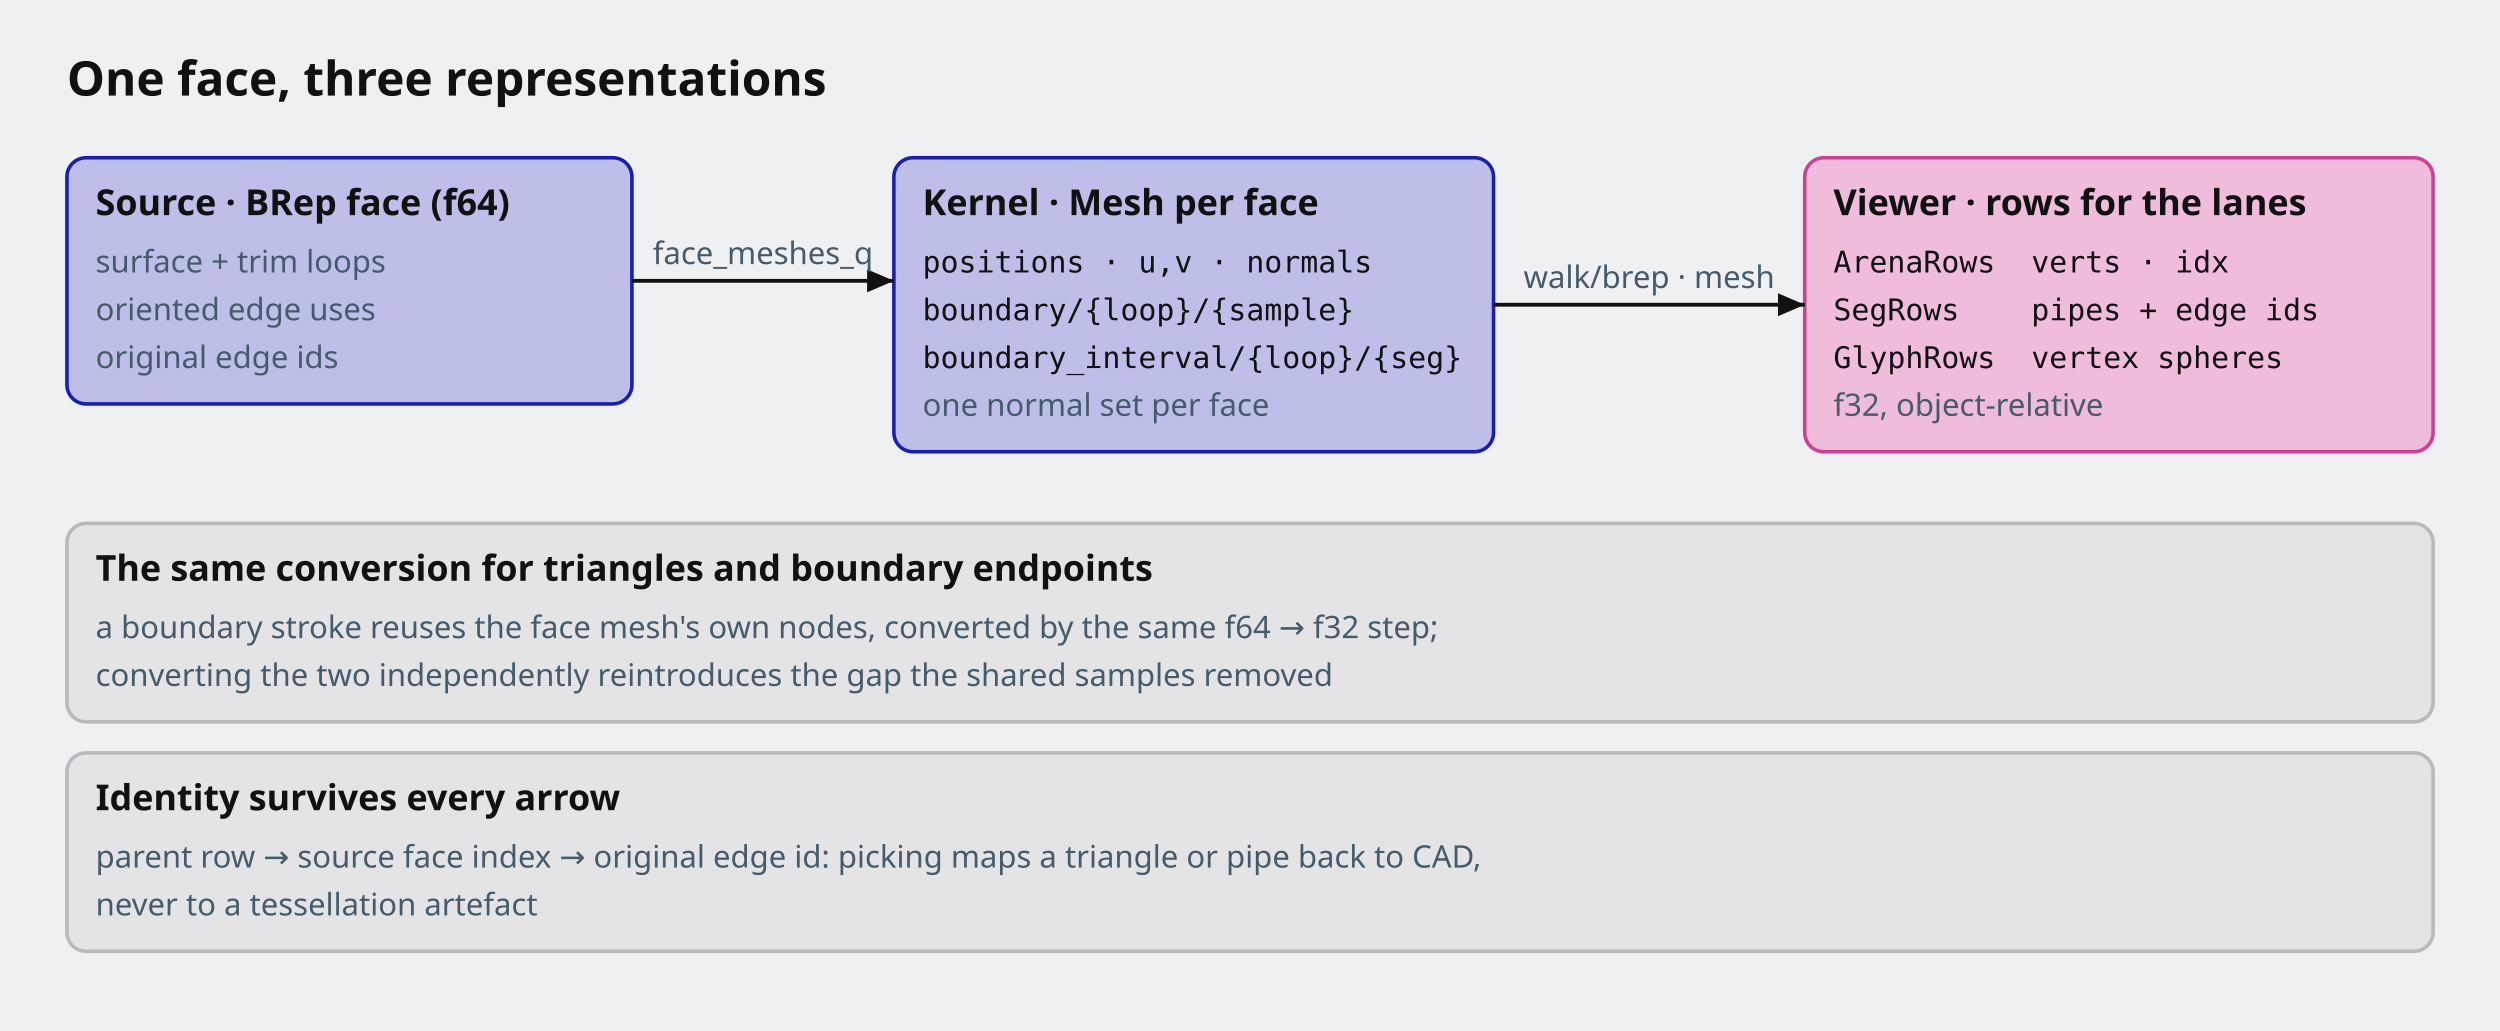
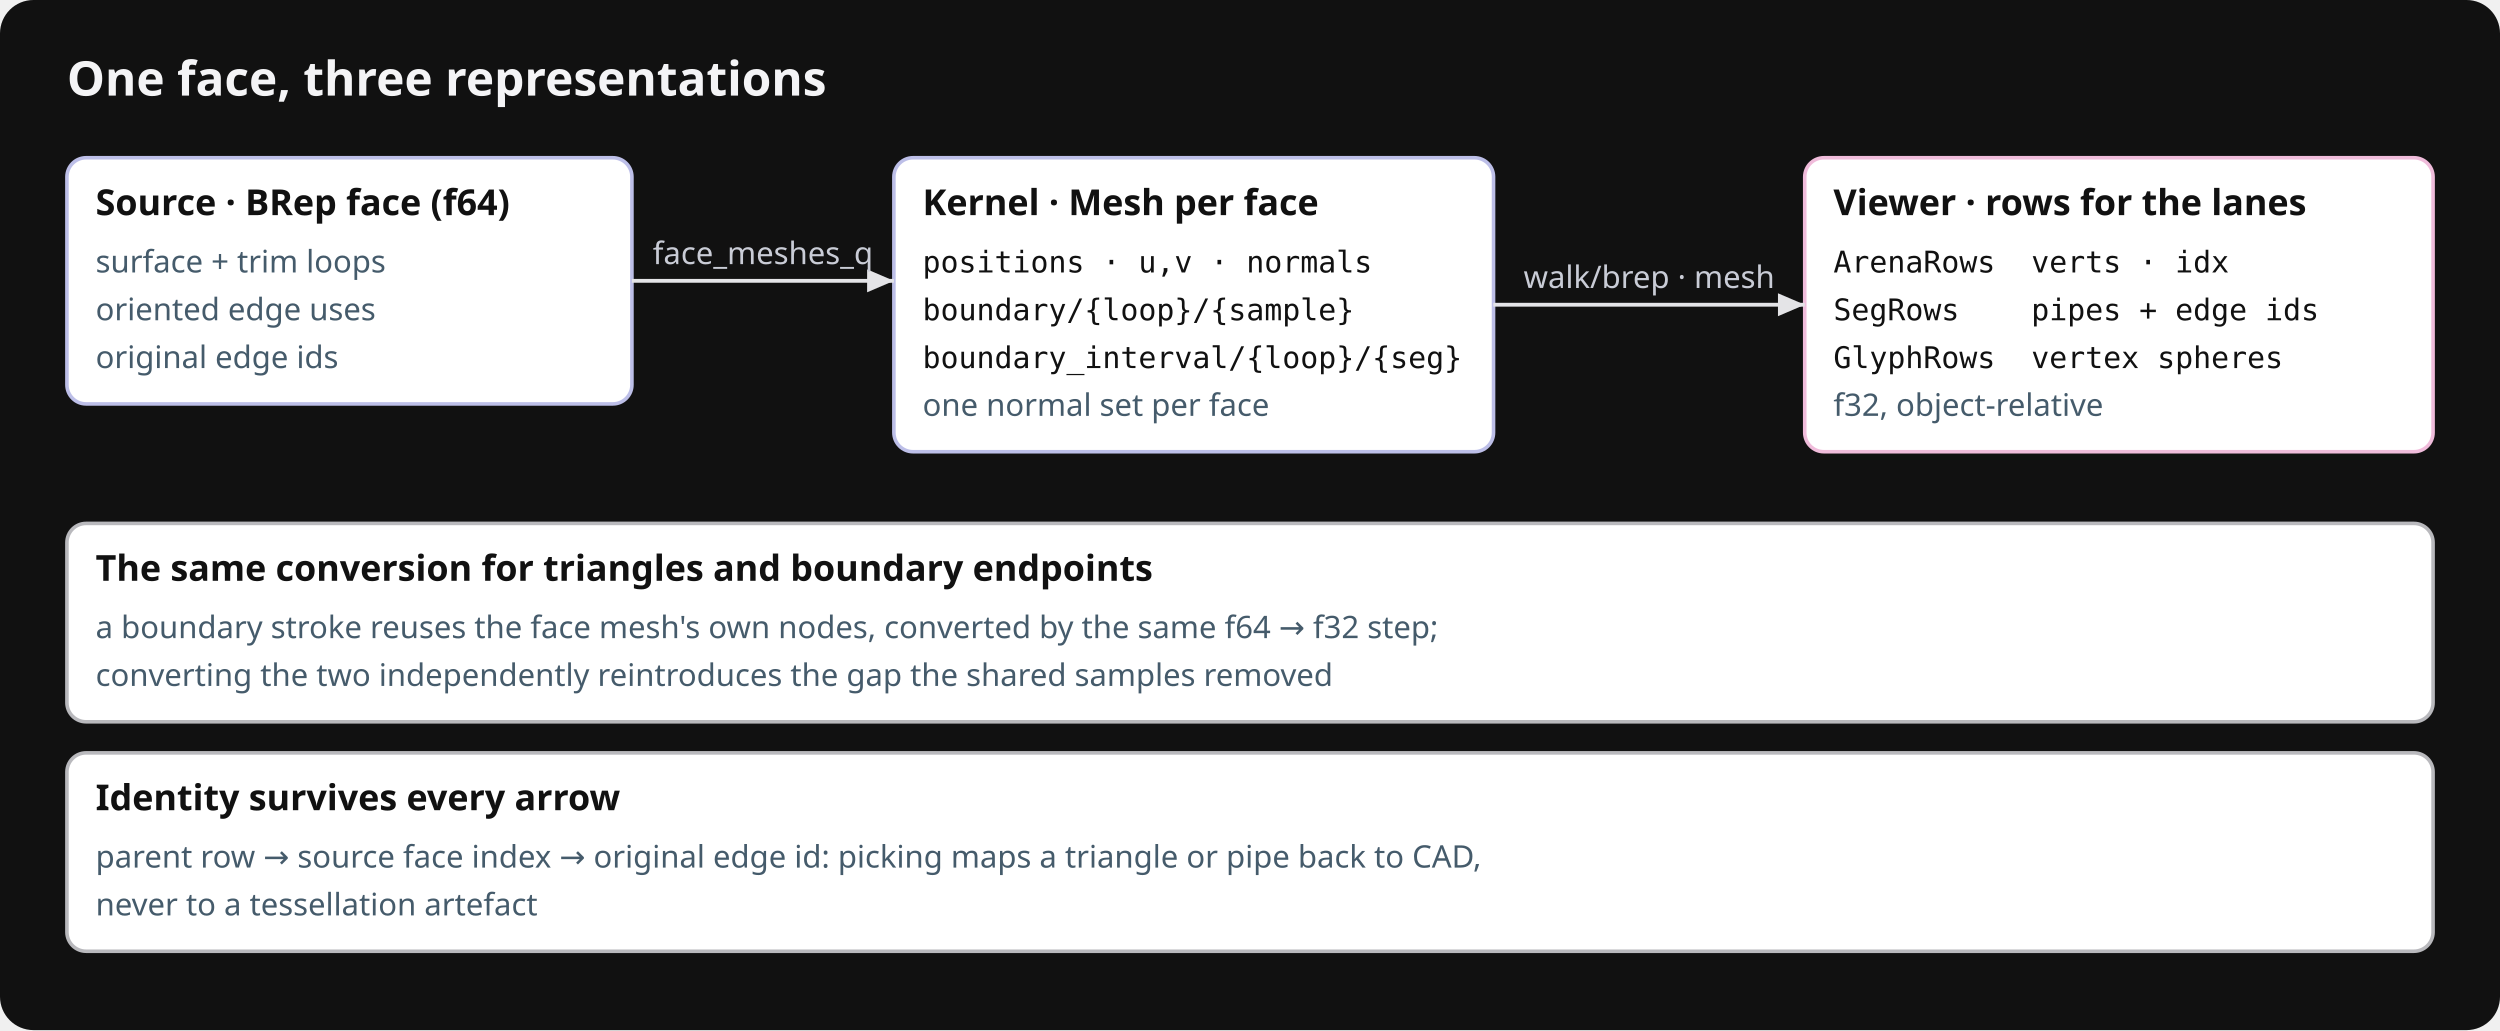
<svg xmlns="http://www.w3.org/2000/svg" viewBox="0 0 1046 431" role="img" aria-labelledby="t d">
  <defs>
    <marker id="a" markerWidth="9" markerHeight="9" refX="7" refY="3" orient="auto">
-       <path d="M0,0 L7,3 L0,6" fill="#111111" />
+       <path d="M0,0 L7,3 L0,6" fill="#e4e4e7" />
    </marker>
  </defs>
-   <style>text{font-family:system-ui,sans-serif;fill:#111111;font-size:13px}.h{font-size:20px;font-weight:700}.l{font-size:15px;font-weight:650}.s{font-size:13px;fill:#455b6b}.m{font-family:"DejaVu Sans Mono","Liberation Mono",monospace;font-size:12.5px;fill:#111111}.ar{fill:none;stroke:#111111;stroke-width:1.6;marker-end:url(#a)}.dash{fill:none;stroke:#e07a26;stroke-width:1.8;stroke-dasharray:7 5}</style>
-   <rect width="100%" height="100%" rx="14" fill="#eef0f2" />
+   <style>text{font-family:system-ui,sans-serif;fill:#f4f4f6;font-size:13px}.h{font-size:20px;font-weight:700}.l{font-size:15px;font-weight:650}.s{font-size:13px;fill:#c9ccd6}.m{font-family:"DejaVu Sans Mono","Liberation Mono",monospace;font-size:12.5px;fill:#f4f4f6}.ar{fill:none;stroke:#e4e4e7;stroke-width:1.6;marker-end:url(#a)}.dash{fill:none;stroke:#e07a26;stroke-width:1.8;stroke-dasharray:7 5}</style>
+   <rect width="100%" height="100%" rx="14" fill="#111111" />
  <text class="h" xml:space="preserve" x="28.0" y="40.0" textLength="317.7" lengthAdjust="spacingAndGlyphs">One face, three representations</text>
-   <rect data-box="0" x="28.0" y="66.0" width="236.4" height="103.0" rx="8" fill="#bdbfe8" stroke="#1a1eb2" stroke-width="1.5" />
-   <text class="l" xml:space="preserve" x="40.0" y="90.0" data-box="0" textLength="173.1" lengthAdjust="spacingAndGlyphs">Source · BRep face (f64)</text>
-   <text class="s" xml:space="preserve" x="40.0" y="114.0" data-box="0" textLength="121.4" lengthAdjust="spacingAndGlyphs">surface + trim loops</text>
-   <text class="s" xml:space="preserve" x="40.0" y="134.0" data-box="0" textLength="117.2" lengthAdjust="spacingAndGlyphs">oriented edge uses</text>
-   <text class="s" xml:space="preserve" x="40.0" y="154.0" data-box="0" textLength="101.6" lengthAdjust="spacingAndGlyphs">original edge ids</text>
-   <rect data-box="1" x="374.0" y="66.0" width="250.9" height="123.0" rx="8" fill="#bdbfe8" stroke="#1a1eb2" stroke-width="1.5" />
-   <text class="l" xml:space="preserve" x="386.0" y="90.0" data-box="1" textLength="165.5" lengthAdjust="spacingAndGlyphs">Kernel · Mesh per face</text>
-   <text class="m" xml:space="preserve" x="386.0" y="114.0" data-box="1" textLength="188.0" lengthAdjust="spacingAndGlyphs">positions · u,v · normals</text>
-   <text class="m" xml:space="preserve" x="386.0" y="134.0" data-box="1" textLength="180.5" lengthAdjust="spacingAndGlyphs">boundary/{loop}/{sample}</text>
-   <text class="m" xml:space="preserve" x="386.0" y="154.0" data-box="1" textLength="225.6" lengthAdjust="spacingAndGlyphs">boundary_interval/{loop}/{seg}</text>
-   <text class="s" xml:space="preserve" x="386.0" y="174.0" data-box="1" textLength="145.0" lengthAdjust="spacingAndGlyphs">one normal set per face</text>
-   <rect data-box="2" x="755.1" y="66.0" width="262.9" height="123.0" rx="8" fill="#f0bcdb" stroke="#ce4095" stroke-width="1.5" />
-   <text class="l" xml:space="preserve" x="767.1" y="90.0" data-box="2" textLength="197.7" lengthAdjust="spacingAndGlyphs">Viewer · rows for the lanes</text>
-   <text class="m" xml:space="preserve" x="767.1" y="114.0" data-box="2" textLength="165.4" lengthAdjust="spacingAndGlyphs">ArenaRows  verts · idx</text>
-   <text class="m" xml:space="preserve" x="767.1" y="134.0" data-box="2" textLength="203.0" lengthAdjust="spacingAndGlyphs">SegRows    pipes + edge ids</text>
-   <text class="m" xml:space="preserve" x="767.1" y="154.0" data-box="2" textLength="188.0" lengthAdjust="spacingAndGlyphs">GlyphRows  vertex spheres</text>
-   <text class="s" xml:space="preserve" x="767.1" y="174.0" data-box="2" textLength="112.9" lengthAdjust="spacingAndGlyphs">f32, object-relative</text>
+   <rect data-box="0" x="28.0" y="66.0" width="236.4" height="103.0" rx="8" fill="#ffffff" stroke="#bdbfe8" stroke-width="1.5" />
+   <text class="l" xml:space="preserve" x="40.0" y="90.0" style="fill:#111111" data-box="0" textLength="173.1" lengthAdjust="spacingAndGlyphs">Source · BRep face (f64)</text>
+   <text class="s" xml:space="preserve" x="40.0" y="114.0" style="fill:#455b6b" data-box="0" textLength="121.4" lengthAdjust="spacingAndGlyphs">surface + trim loops</text>
+   <text class="s" xml:space="preserve" x="40.0" y="134.0" style="fill:#455b6b" data-box="0" textLength="117.2" lengthAdjust="spacingAndGlyphs">oriented edge uses</text>
+   <text class="s" xml:space="preserve" x="40.0" y="154.0" style="fill:#455b6b" data-box="0" textLength="101.6" lengthAdjust="spacingAndGlyphs">original edge ids</text>
+   <rect data-box="1" x="374.0" y="66.0" width="250.9" height="123.0" rx="8" fill="#ffffff" stroke="#bdbfe8" stroke-width="1.5" />
+   <text class="l" xml:space="preserve" x="386.0" y="90.0" style="fill:#111111" data-box="1" textLength="165.5" lengthAdjust="spacingAndGlyphs">Kernel · Mesh per face</text>
+   <text class="m" xml:space="preserve" x="386.0" y="114.0" style="fill:#111111" data-box="1" textLength="188.0" lengthAdjust="spacingAndGlyphs">positions · u,v · normals</text>
+   <text class="m" xml:space="preserve" x="386.0" y="134.0" style="fill:#111111" data-box="1" textLength="180.5" lengthAdjust="spacingAndGlyphs">boundary/{loop}/{sample}</text>
+   <text class="m" xml:space="preserve" x="386.0" y="154.0" style="fill:#111111" data-box="1" textLength="225.6" lengthAdjust="spacingAndGlyphs">boundary_interval/{loop}/{seg}</text>
+   <text class="s" xml:space="preserve" x="386.0" y="174.0" style="fill:#455b6b" data-box="1" textLength="145.0" lengthAdjust="spacingAndGlyphs">one normal set per face</text>
+   <rect data-box="2" x="755.1" y="66.0" width="262.9" height="123.0" rx="8" fill="#ffffff" stroke="#f0bcdb" stroke-width="1.5" />
+   <text class="l" xml:space="preserve" x="767.1" y="90.0" style="fill:#111111" data-box="2" textLength="197.7" lengthAdjust="spacingAndGlyphs">Viewer · rows for the lanes</text>
+   <text class="m" xml:space="preserve" x="767.1" y="114.0" style="fill:#111111" data-box="2" textLength="165.4" lengthAdjust="spacingAndGlyphs">ArenaRows  verts · idx</text>
+   <text class="m" xml:space="preserve" x="767.1" y="134.0" style="fill:#111111" data-box="2" textLength="203.0" lengthAdjust="spacingAndGlyphs">SegRows    pipes + edge ids</text>
+   <text class="m" xml:space="preserve" x="767.1" y="154.0" style="fill:#111111" data-box="2" textLength="188.0" lengthAdjust="spacingAndGlyphs">GlyphRows  vertex spheres</text>
+   <text class="s" xml:space="preserve" x="767.1" y="174.0" style="fill:#455b6b" data-box="2" textLength="112.9" lengthAdjust="spacingAndGlyphs">f32, object-relative</text>
  <path class="ar" d="M264.4,117.5 L374.0,117.5" />
  <text class="s" xml:space="preserve" x="319.2" y="110.5" text-anchor="middle" textLength="92.1" lengthAdjust="spacingAndGlyphs">face_meshes_q</text>
  <path class="ar" d="M624.8,127.5 L755.1,127.5" />
  <text class="s" xml:space="preserve" x="690.0" y="120.5" text-anchor="middle" textLength="105.0" lengthAdjust="spacingAndGlyphs">walk/brep · mesh</text>
-   <rect data-box="3" x="28.0" y="219.0" width="990.0" height="83.0" rx="8" fill="#e4e4e7" stroke="#b9b9bd" stroke-width="1.5" />
-   <text class="l" xml:space="preserve" x="40.0" y="243.0" data-box="3" textLength="441.8" lengthAdjust="spacingAndGlyphs">The same conversion for triangles and boundary endpoints</text>
-   <text class="s" xml:space="preserve" x="40.0" y="267.0" data-box="3" textLength="563.6" lengthAdjust="spacingAndGlyphs">a boundary stroke reuses the face mesh's own nodes, converted by the same f64 → f32 step;</text>
-   <text class="s" xml:space="preserve" x="40.0" y="287.0" data-box="3" textLength="517.4" lengthAdjust="spacingAndGlyphs">converting the two independently reintroduces the gap the shared samples removed</text>
-   <rect data-box="4" x="28.0" y="315.0" width="990.0" height="83.0" rx="8" fill="#e4e4e7" stroke="#b9b9bd" stroke-width="1.5" />
-   <text class="l" xml:space="preserve" x="40.0" y="339.0" data-box="4" textLength="219.2" lengthAdjust="spacingAndGlyphs">Identity survives every arrow</text>
-   <text class="s" xml:space="preserve" x="40.0" y="363.0" data-box="4" textLength="583.7" lengthAdjust="spacingAndGlyphs">parent row → source face index → original edge id: picking maps a triangle or pipe back to CAD,</text>
-   <text class="s" xml:space="preserve" x="40.0" y="383.0" data-box="4" textLength="184.8" lengthAdjust="spacingAndGlyphs">never to a tessellation artefact</text>
+   <rect data-box="3" x="28.0" y="219.0" width="990.0" height="83.0" rx="8" fill="#ffffff" stroke="#b9b9bd" stroke-width="1.5" />
+   <text class="l" xml:space="preserve" x="40.0" y="243.0" style="fill:#111111" data-box="3" textLength="441.8" lengthAdjust="spacingAndGlyphs">The same conversion for triangles and boundary endpoints</text>
+   <text class="s" xml:space="preserve" x="40.0" y="267.0" style="fill:#455b6b" data-box="3" textLength="563.6" lengthAdjust="spacingAndGlyphs">a boundary stroke reuses the face mesh's own nodes, converted by the same f64 → f32 step;</text>
+   <text class="s" xml:space="preserve" x="40.0" y="287.0" style="fill:#455b6b" data-box="3" textLength="517.4" lengthAdjust="spacingAndGlyphs">converting the two independently reintroduces the gap the shared samples removed</text>
+   <rect data-box="4" x="28.0" y="315.0" width="990.0" height="83.0" rx="8" fill="#ffffff" stroke="#b9b9bd" stroke-width="1.5" />
+   <text class="l" xml:space="preserve" x="40.0" y="339.0" style="fill:#111111" data-box="4" textLength="219.2" lengthAdjust="spacingAndGlyphs">Identity survives every arrow</text>
+   <text class="s" xml:space="preserve" x="40.0" y="363.0" style="fill:#455b6b" data-box="4" textLength="583.7" lengthAdjust="spacingAndGlyphs">parent row → source face index → original edge id: picking maps a triangle or pipe back to CAD,</text>
+   <text class="s" xml:space="preserve" x="40.0" y="383.0" style="fill:#455b6b" data-box="4" textLength="184.8" lengthAdjust="spacingAndGlyphs">never to a tessellation artefact</text>
</svg>
